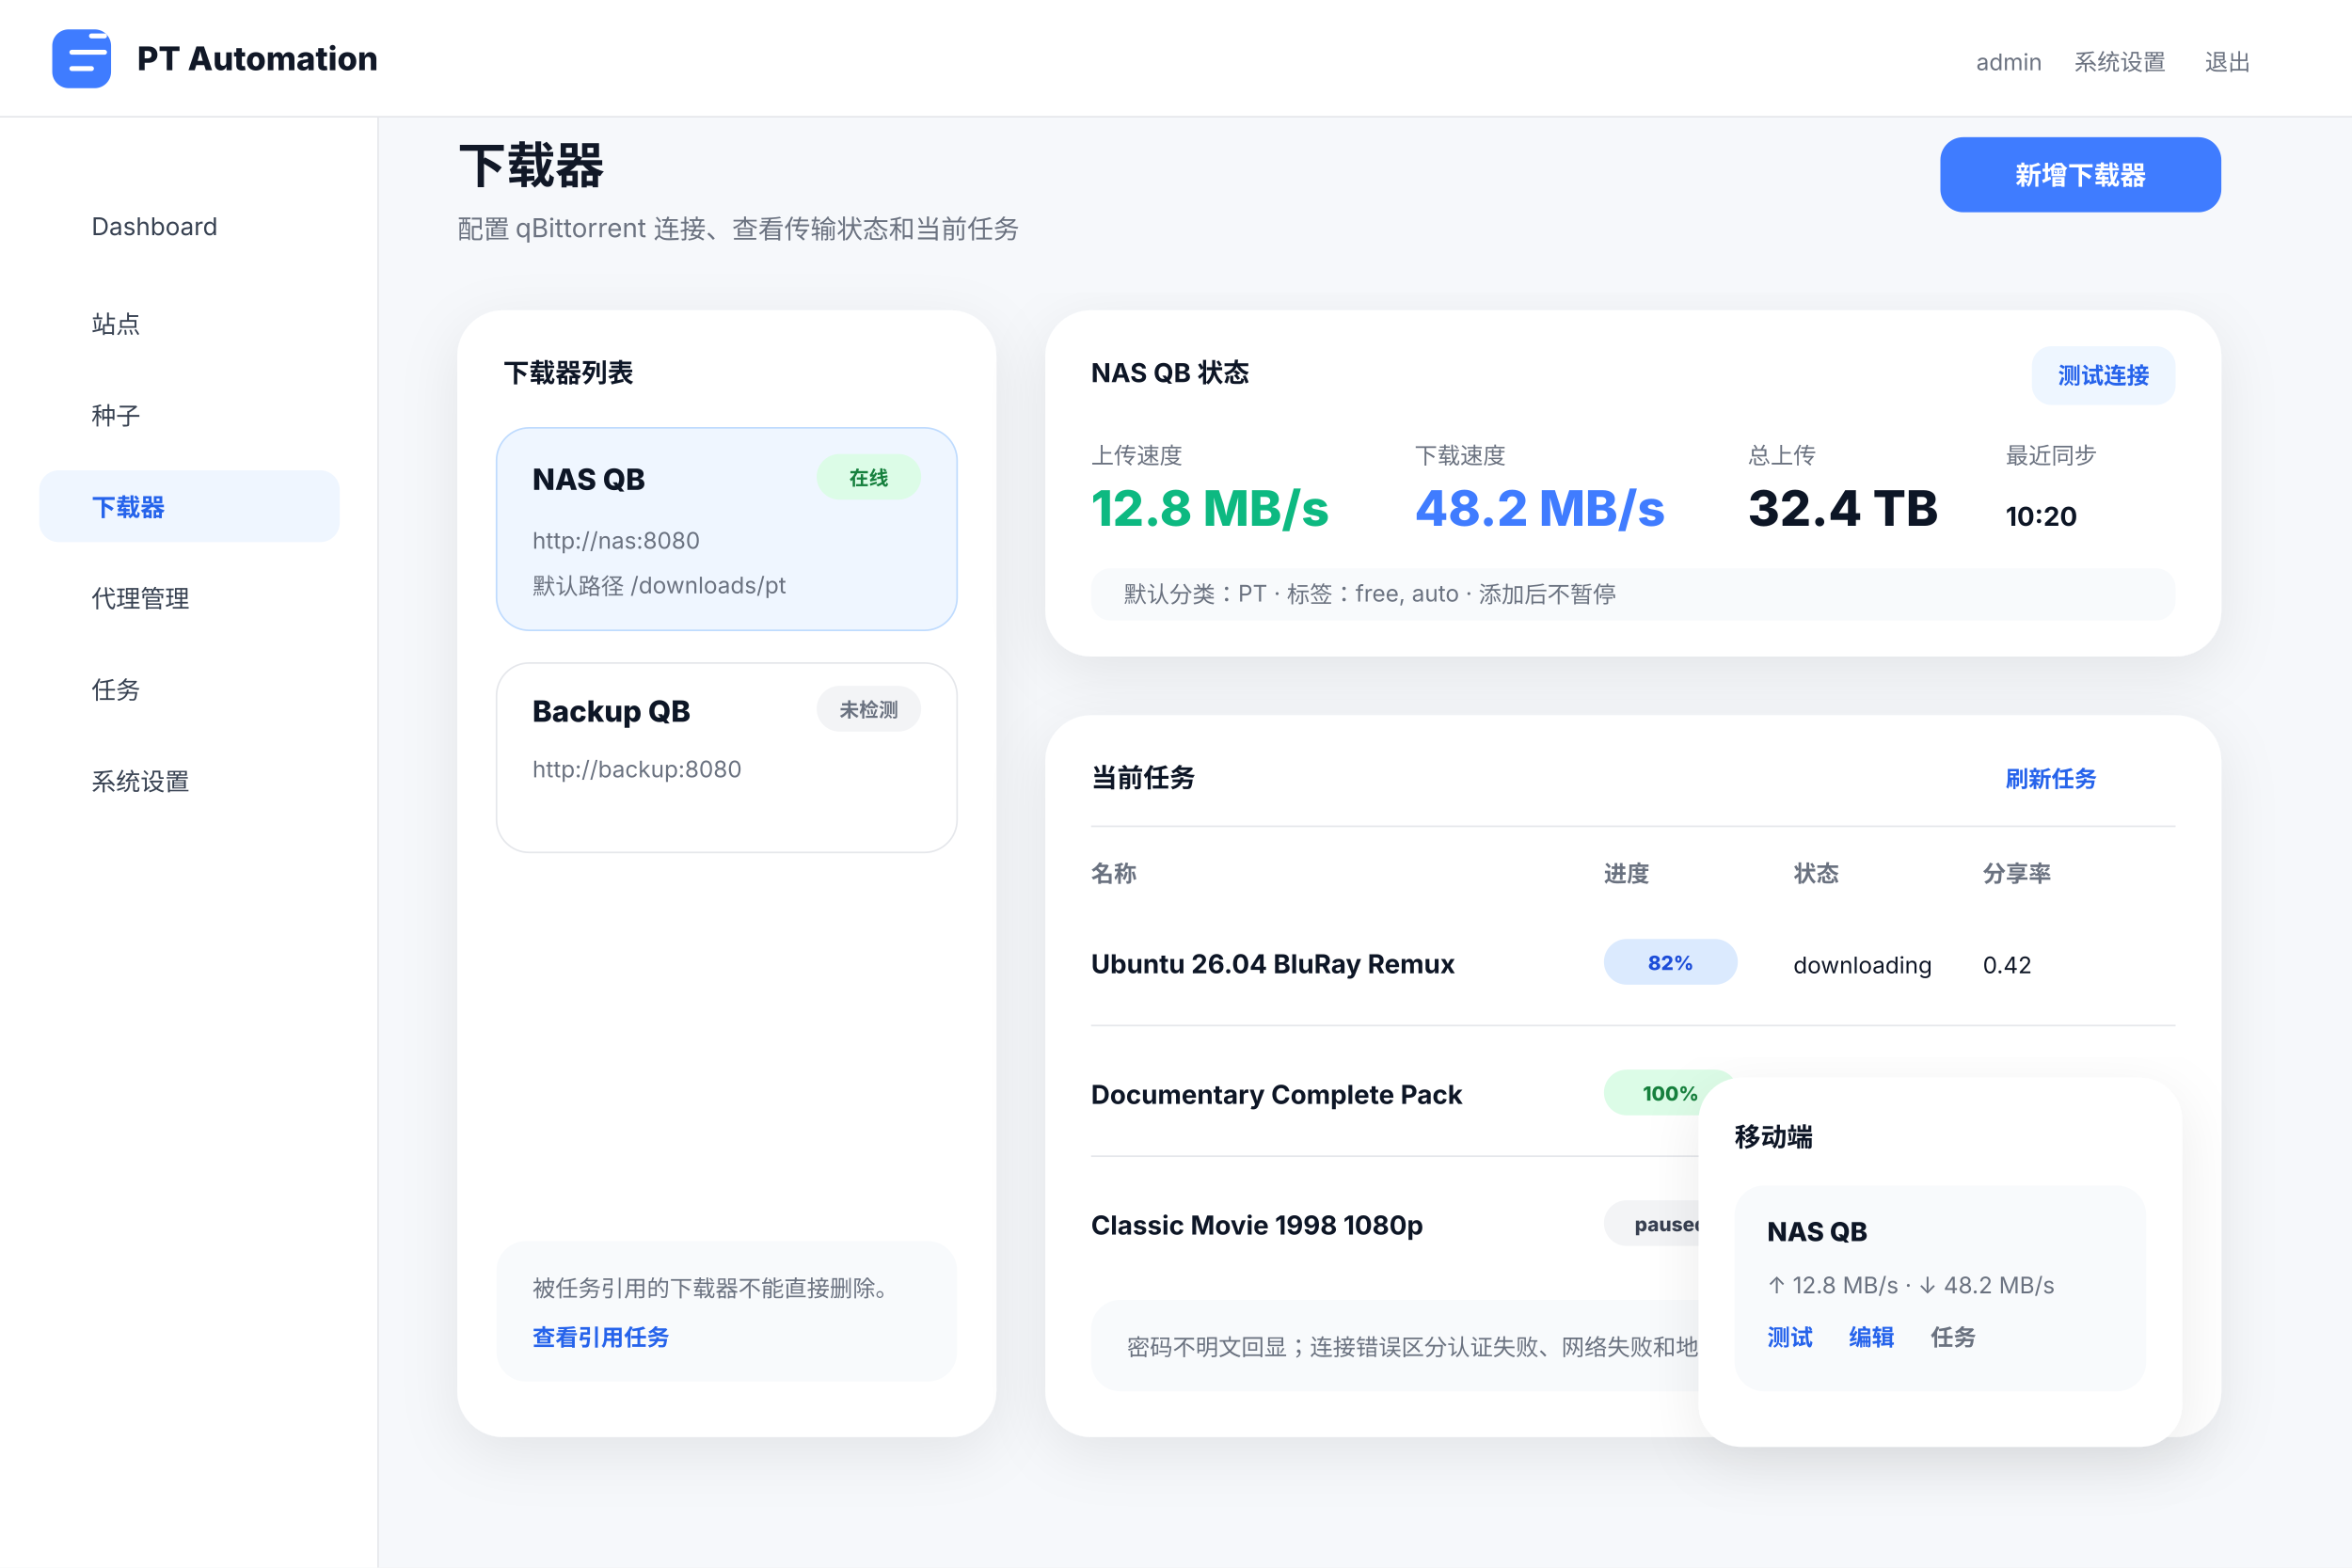
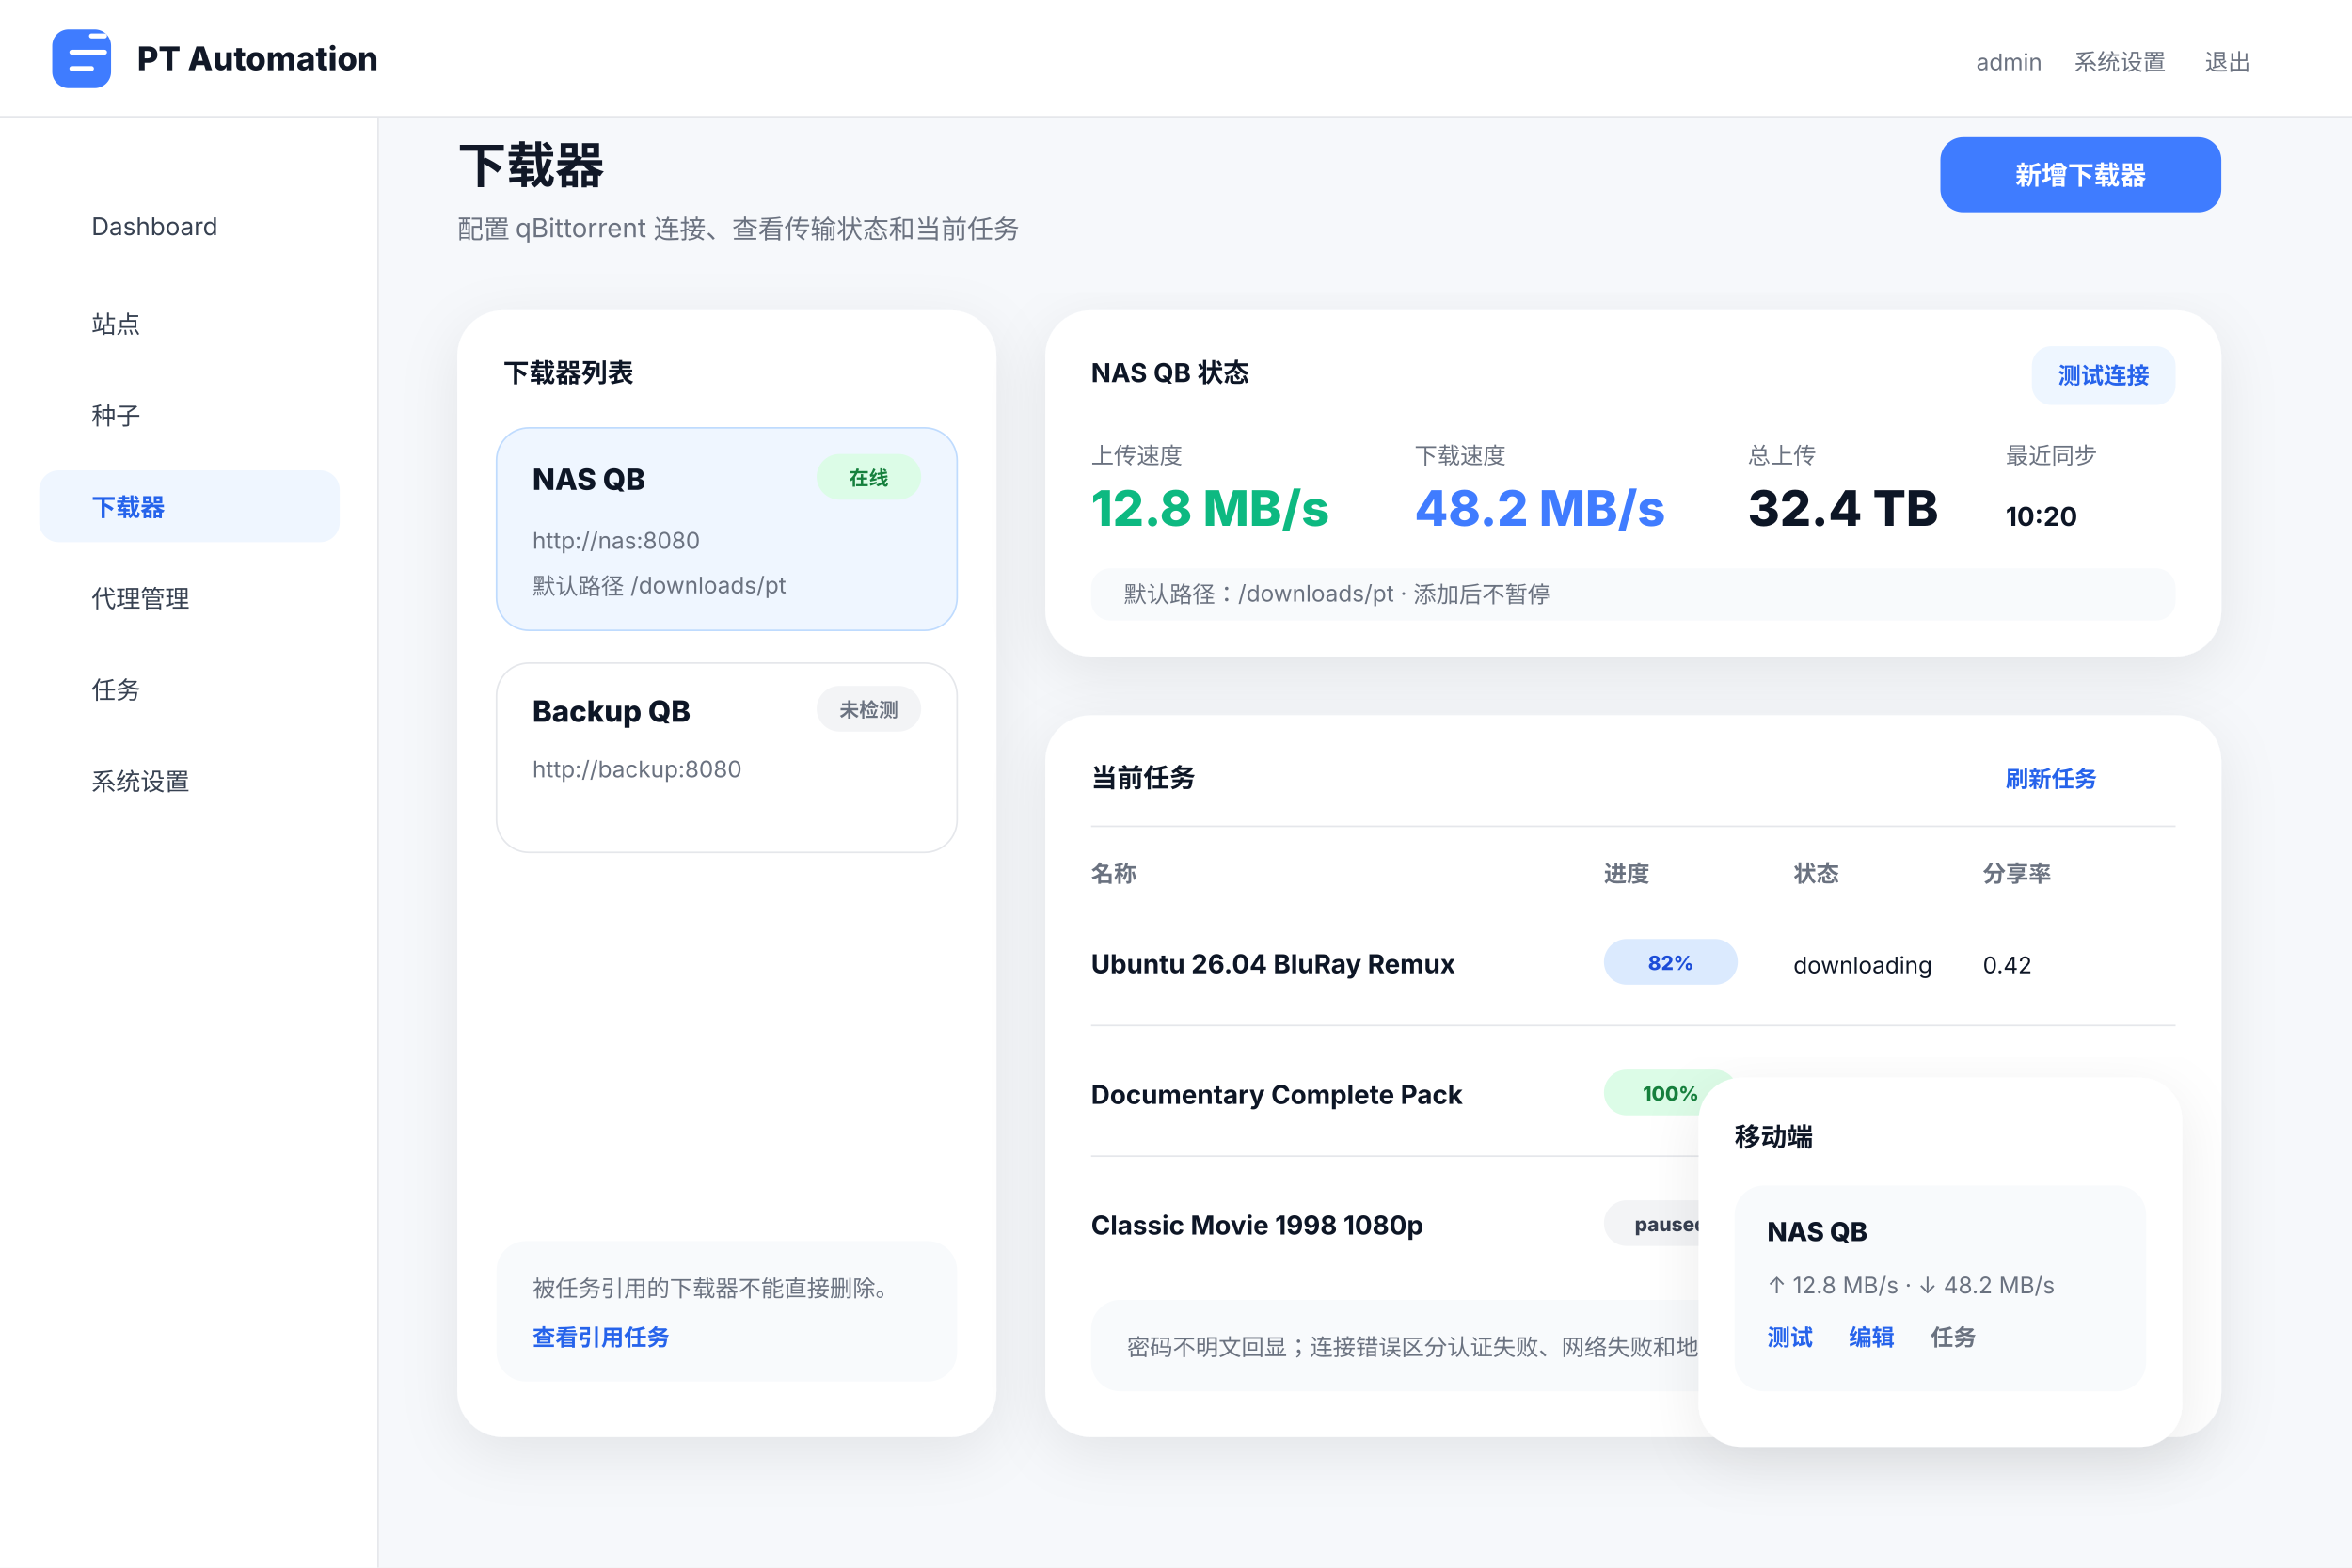
<svg xmlns="http://www.w3.org/2000/svg" width="1440" height="960" viewBox="0 0 1440 960" fill="none">
  <defs>
    <filter id="card" x="-10%" y="-10%" width="120%" height="130%">
      <feDropShadow dx="0" dy="10" stdDeviation="18" flood-color="#111827" flood-opacity="0.08" />
    </filter>
    <style>.t{font-family:Inter,Arial,sans-serif}.dark{fill:#111827}.muted{fill:#6b7280}.small{font-size:14px}.label{font-size:16px;font-weight:700}.h1{font-size:30px;font-weight:800}</style>
  </defs>
  <rect width="1440" height="960" fill="#f6f8fb" />
  <rect width="1440" height="72" fill="#fff" />
  <rect y="71" width="1440" height="1" fill="#e5e7eb" />
  <rect x="32" y="18" width="36" height="36" rx="10" fill="#3f7cff" />
  <path d="M44 42h12M44 32h20M56 22h8" stroke="#fff" stroke-width="3" stroke-linecap="round" />
  <text x="84" y="43" class="t dark" font-size="20" font-weight="800">PT Automation</text>
  <text x="1210" y="43" class="t muted small">admin</text>
  <text x="1270" y="43" class="t muted small">系统设置</text>
  <text x="1350" y="43" class="t muted small">退出</text>
  <rect x="0" y="72" width="232" height="888" fill="#fff" />
  <rect x="231" y="72" width="1" height="888" fill="#e5e7eb" />
  <g class="t" font-size="15">
    <text x="56" y="144" fill="#374151">Dashboard</text>
    <text x="56" y="204" fill="#374151">站点</text>
    <text x="56" y="260" fill="#374151">种子</text>
    <rect x="24" y="288" width="184" height="44" rx="12" fill="#eff6ff" />
    <text x="56" y="316" fill="#2563eb" font-weight="800">下载器</text>
    <text x="56" y="372" fill="#374151">代理管理</text>
    <text x="56" y="428" fill="#374151">任务</text>
    <text x="56" y="484" fill="#374151">系统设置</text>
  </g>
  <g transform="translate(280 112)">
    <text x="0" y="0" class="t dark h1">下载器</text>
    <text x="0" y="34" class="t muted" font-size="16">配置 qBittorrent 连接、查看传输状态和当前任务</text>
    <rect x="908" y="-28" width="172" height="46" rx="14" fill="#3f7cff" />
    <text x="994" y="1" text-anchor="middle" fill="#fff" class="t" font-size="16" font-weight="800">新增下载器</text>
    <g transform="translate(0 78)" filter="url(#card)">
      <rect width="330" height="690" rx="28" fill="#fff" />
      <text x="28" y="44" class="t dark label">下载器列表</text>
      <rect x="24" y="72" width="282" height="124" rx="20" fill="#eff6ff" stroke="#bfdbfe" />
      <text x="46" y="110" class="t dark" font-size="18" font-weight="800">NAS QB</text>
      <rect x="220" y="88" width="64" height="28" rx="14" fill="#dcfce7" />
      <text x="252" y="107" text-anchor="middle" fill="#15803d" class="t" font-size="12" font-weight="800">在线</text>
      <text x="46" y="146" class="t muted small">http://nas:8080</text>
      <text x="46" y="174" class="t muted small">默认路径 /downloads/pt</text>
      <rect x="24" y="216" width="282" height="116" rx="20" fill="#fff" stroke="#e5e7eb" />
      <text x="46" y="252" class="t dark" font-size="18" font-weight="800">Backup QB</text>
      <rect x="220" y="230" width="64" height="28" rx="14" fill="#f3f4f6" />
      <text x="252" y="249" text-anchor="middle" fill="#6b7280" class="t" font-size="12" font-weight="800">未检测</text>
      <text x="46" y="286" class="t muted small">http://backup:8080</text>
      <rect x="24" y="570" width="282" height="86" rx="18" fill="#f8fafc" />
      <text x="46" y="604" class="t muted small">被任务引用的下载器不能直接删除。</text>
      <text x="46" y="634" fill="#2563eb" class="t small" font-weight="800">查看引用任务</text>
    </g>
    <g transform="translate(360 78)" filter="url(#card)">
      <rect width="720" height="212" rx="28" fill="#fff" />
      <text x="28" y="44" class="t dark label">NAS QB 状态</text>
      <rect x="604" y="22" width="88" height="36" rx="12" fill="#eef6ff" />
      <text x="648" y="45" text-anchor="middle" fill="#2563eb" class="t small" font-weight="800">测试连接</text>
      <text x="28" y="94" class="t muted small">上传速度</text>
      <text x="28" y="132" fill="#10b981" class="t" font-size="30" font-weight="800">12.8 MB/s</text>
      <text x="226" y="94" class="t muted small">下载速度</text>
      <text x="226" y="132" fill="#3f7cff" class="t" font-size="30" font-weight="800">48.2 MB/s</text>
      <text x="430" y="94" class="t muted small">总上传</text>
      <text x="430" y="132" class="t dark" font-size="30" font-weight="800">32.4 TB</text>
      <text x="588" y="94" class="t muted small">最近同步</text>
      <text x="588" y="132" class="t dark label">10:20</text>
      <rect x="28" y="158" width="664" height="32" rx="12" fill="#f8fafc" />
-       <text x="48" y="179" class="t muted small">默认分类：PT · 标签：free, auto · 添加后不暂停</text>
+       <text x="48" y="179" class="t muted small">默认路径：/downloads/pt · 添加后不暂停</text>
    </g>
    <g transform="translate(360 326)" filter="url(#card)">
      <rect width="720" height="442" rx="28" fill="#fff" />
      <text x="28" y="44" class="t dark label">当前任务</text>
      <text x="588" y="44" fill="#2563eb" class="t small" font-weight="800">刷新任务</text>
      <line x1="28" y1="68" x2="692" y2="68" stroke="#e5e7eb" />
      <text x="28" y="102" class="t muted small" font-weight="800">名称</text>
      <text x="342" y="102" class="t muted small" font-weight="800">进度</text>
      <text x="458" y="102" class="t muted small" font-weight="800">状态</text>
      <text x="574" y="102" class="t muted small" font-weight="800">分享率</text>
      <text x="28" y="158" class="t dark label">Ubuntu 26.04 BluRay Remux</text>
      <rect x="342" y="137" width="82" height="28" rx="14" fill="#dbeafe" />
      <text x="383" y="156" text-anchor="middle" fill="#1d4ed8" class="t" font-size="12" font-weight="800">82%</text>
      <text x="458" y="158" class="t dark small">downloading</text>
      <text x="574" y="158" class="t dark small">0.42</text>
      <line x1="28" y1="190" x2="692" y2="190" stroke="#e5e7eb" />
      <text x="28" y="238" class="t dark label">Documentary Complete Pack</text>
      <rect x="342" y="217" width="82" height="28" rx="14" fill="#dcfce7" />
      <text x="383" y="236" text-anchor="middle" fill="#15803d" class="t" font-size="12" font-weight="800">100%</text>
      <text x="458" y="238" class="t dark small">uploading</text>
      <text x="574" y="238" class="t dark small">2.18</text>
      <line x1="28" y1="270" x2="692" y2="270" stroke="#e5e7eb" />
      <text x="28" y="318" class="t dark label">Classic Movie 1998 1080p</text>
      <rect x="342" y="297" width="82" height="28" rx="14" fill="#f3f4f6" />
      <text x="383" y="316" text-anchor="middle" fill="#374151" class="t" font-size="12" font-weight="800">paused</text>
      <text x="458" y="318" class="t dark small">pausedUP</text>
      <text x="574" y="318" class="t dark small">1.03</text>
      <rect x="28" y="358" width="664" height="56" rx="18" fill="#f8fafc" />
      <text x="50" y="392" class="t muted small">密码不明文回显；连接错误区分认证失败、网络失败和地址无效。</text>
    </g>
  </g>
  <g transform="translate(1040 660)" filter="url(#card)">
    <rect width="296" height="226" rx="26" fill="#fff" />
    <text x="22" y="42" class="t dark label">移动端</text>
    <rect x="22" y="66" width="252" height="126" rx="18" fill="#f8fafc" />
    <text x="42" y="100" class="t dark" font-size="16" font-weight="800">NAS QB</text>
    <text x="42" y="132" class="t muted small">↑ 12.8 MB/s · ↓ 48.2 MB/s</text>
    <text x="42" y="164" fill="#2563eb" class="t small" font-weight="800">测试</text>
    <text x="92" y="164" fill="#2563eb" class="t small" font-weight="800">编辑</text>
    <text x="142" y="164" fill="#6b7280" class="t small" font-weight="800">任务</text>
  </g>
</svg>
